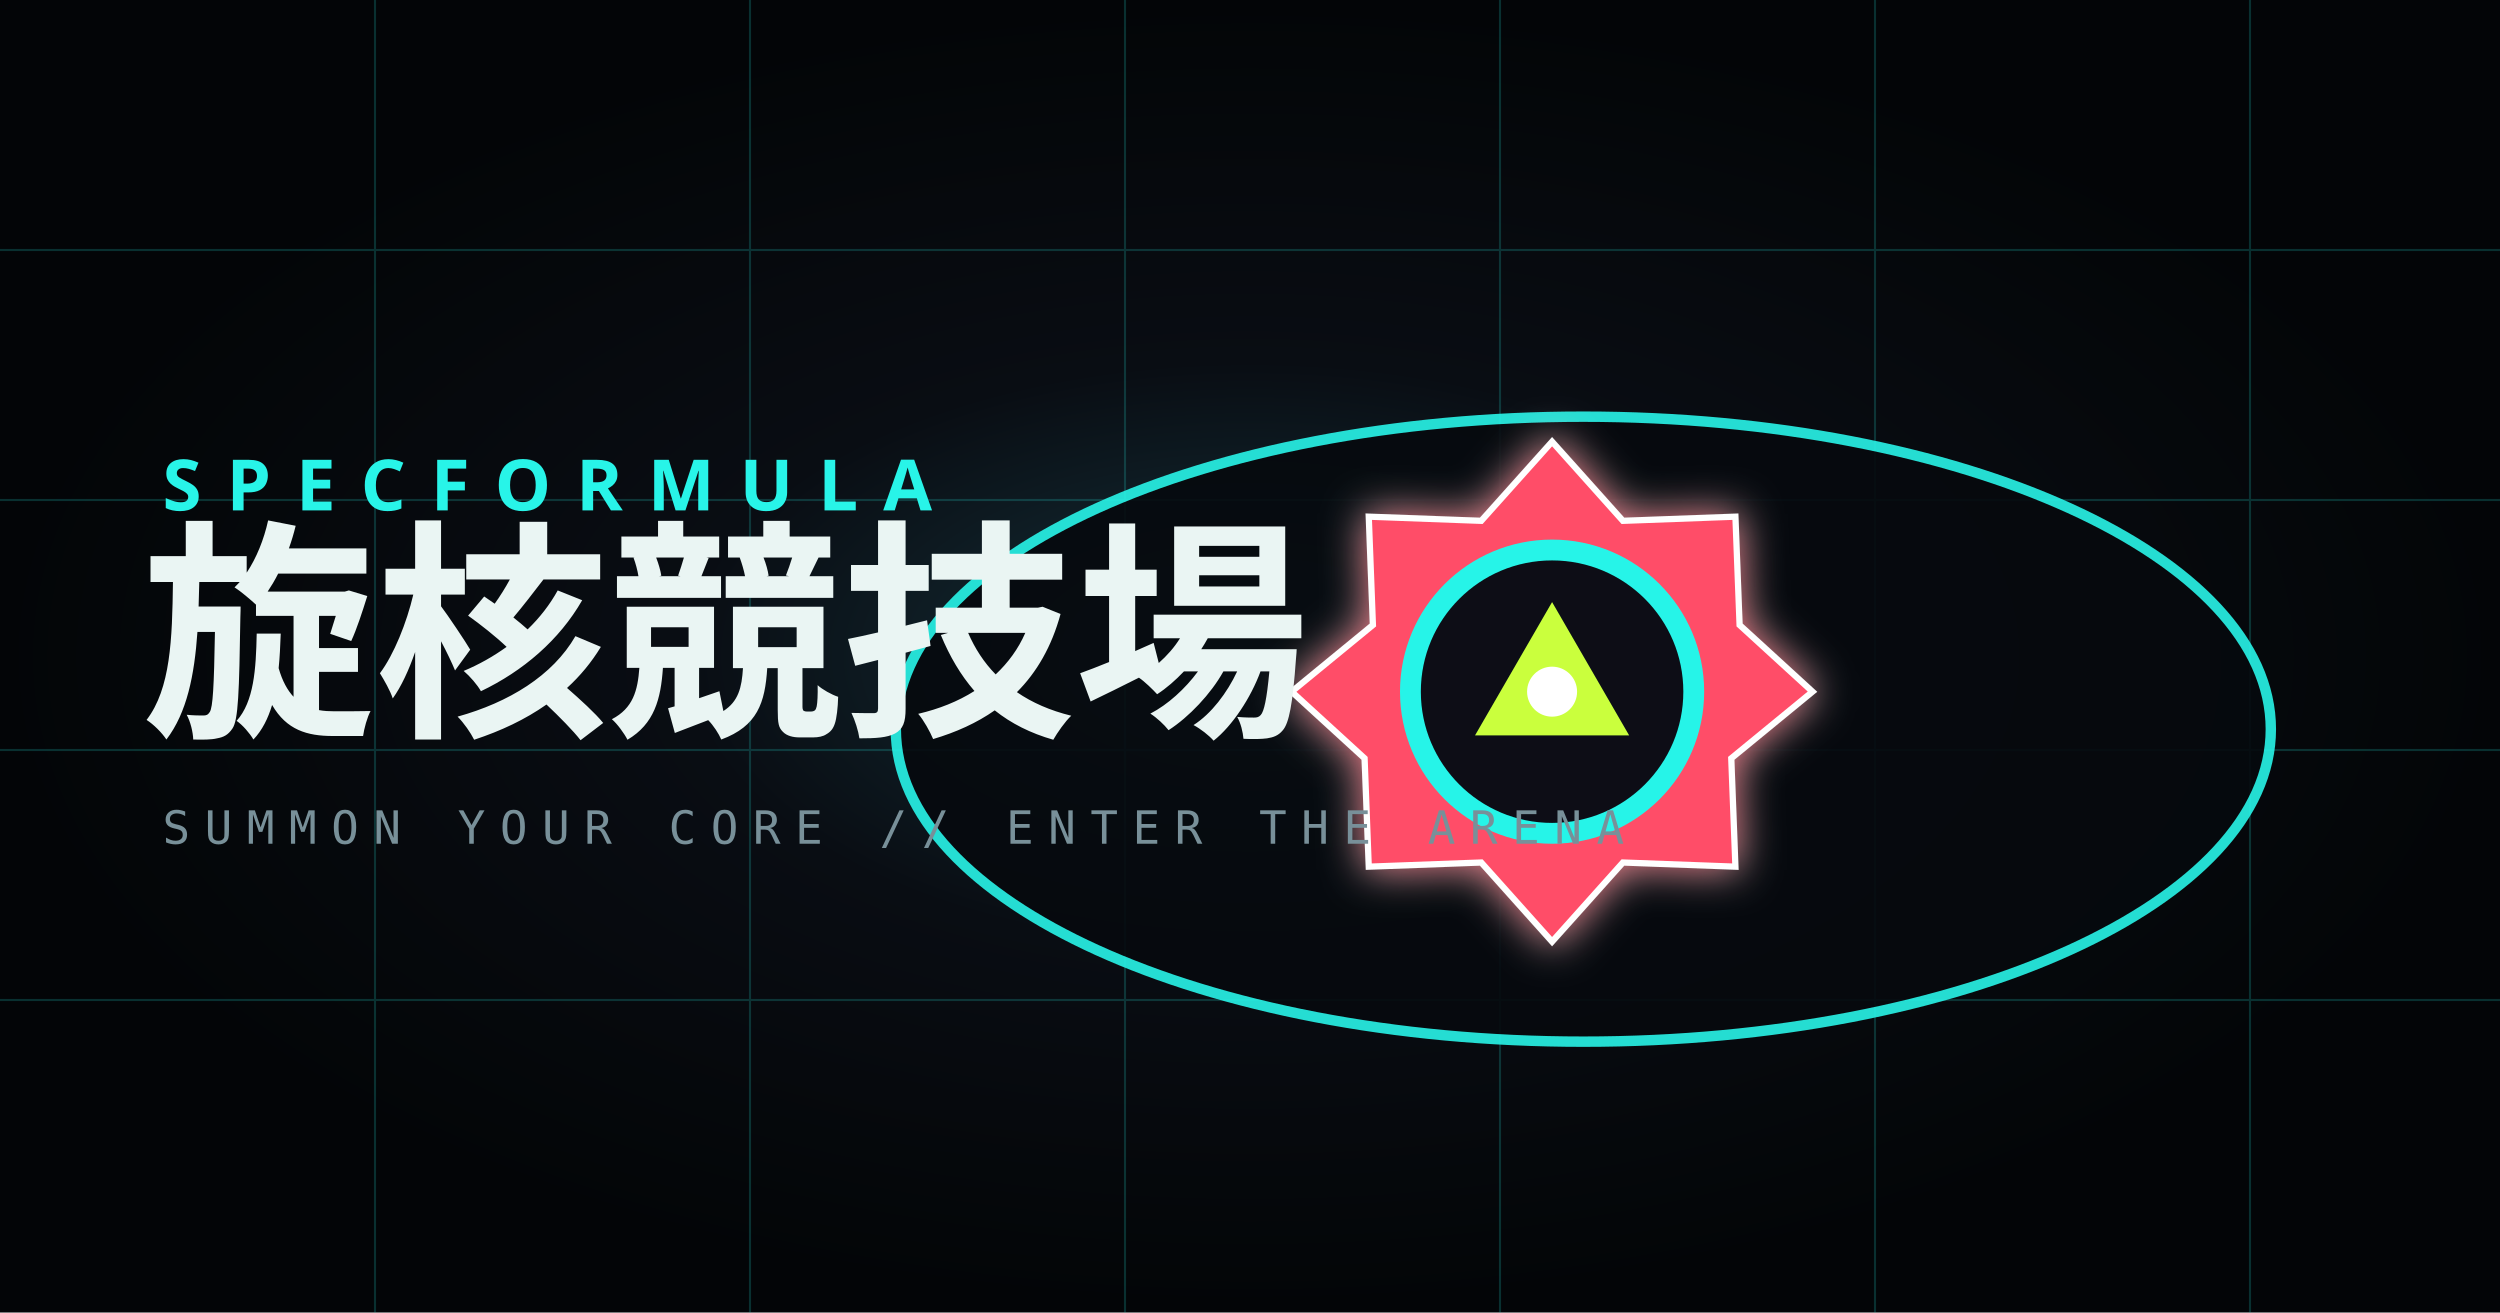
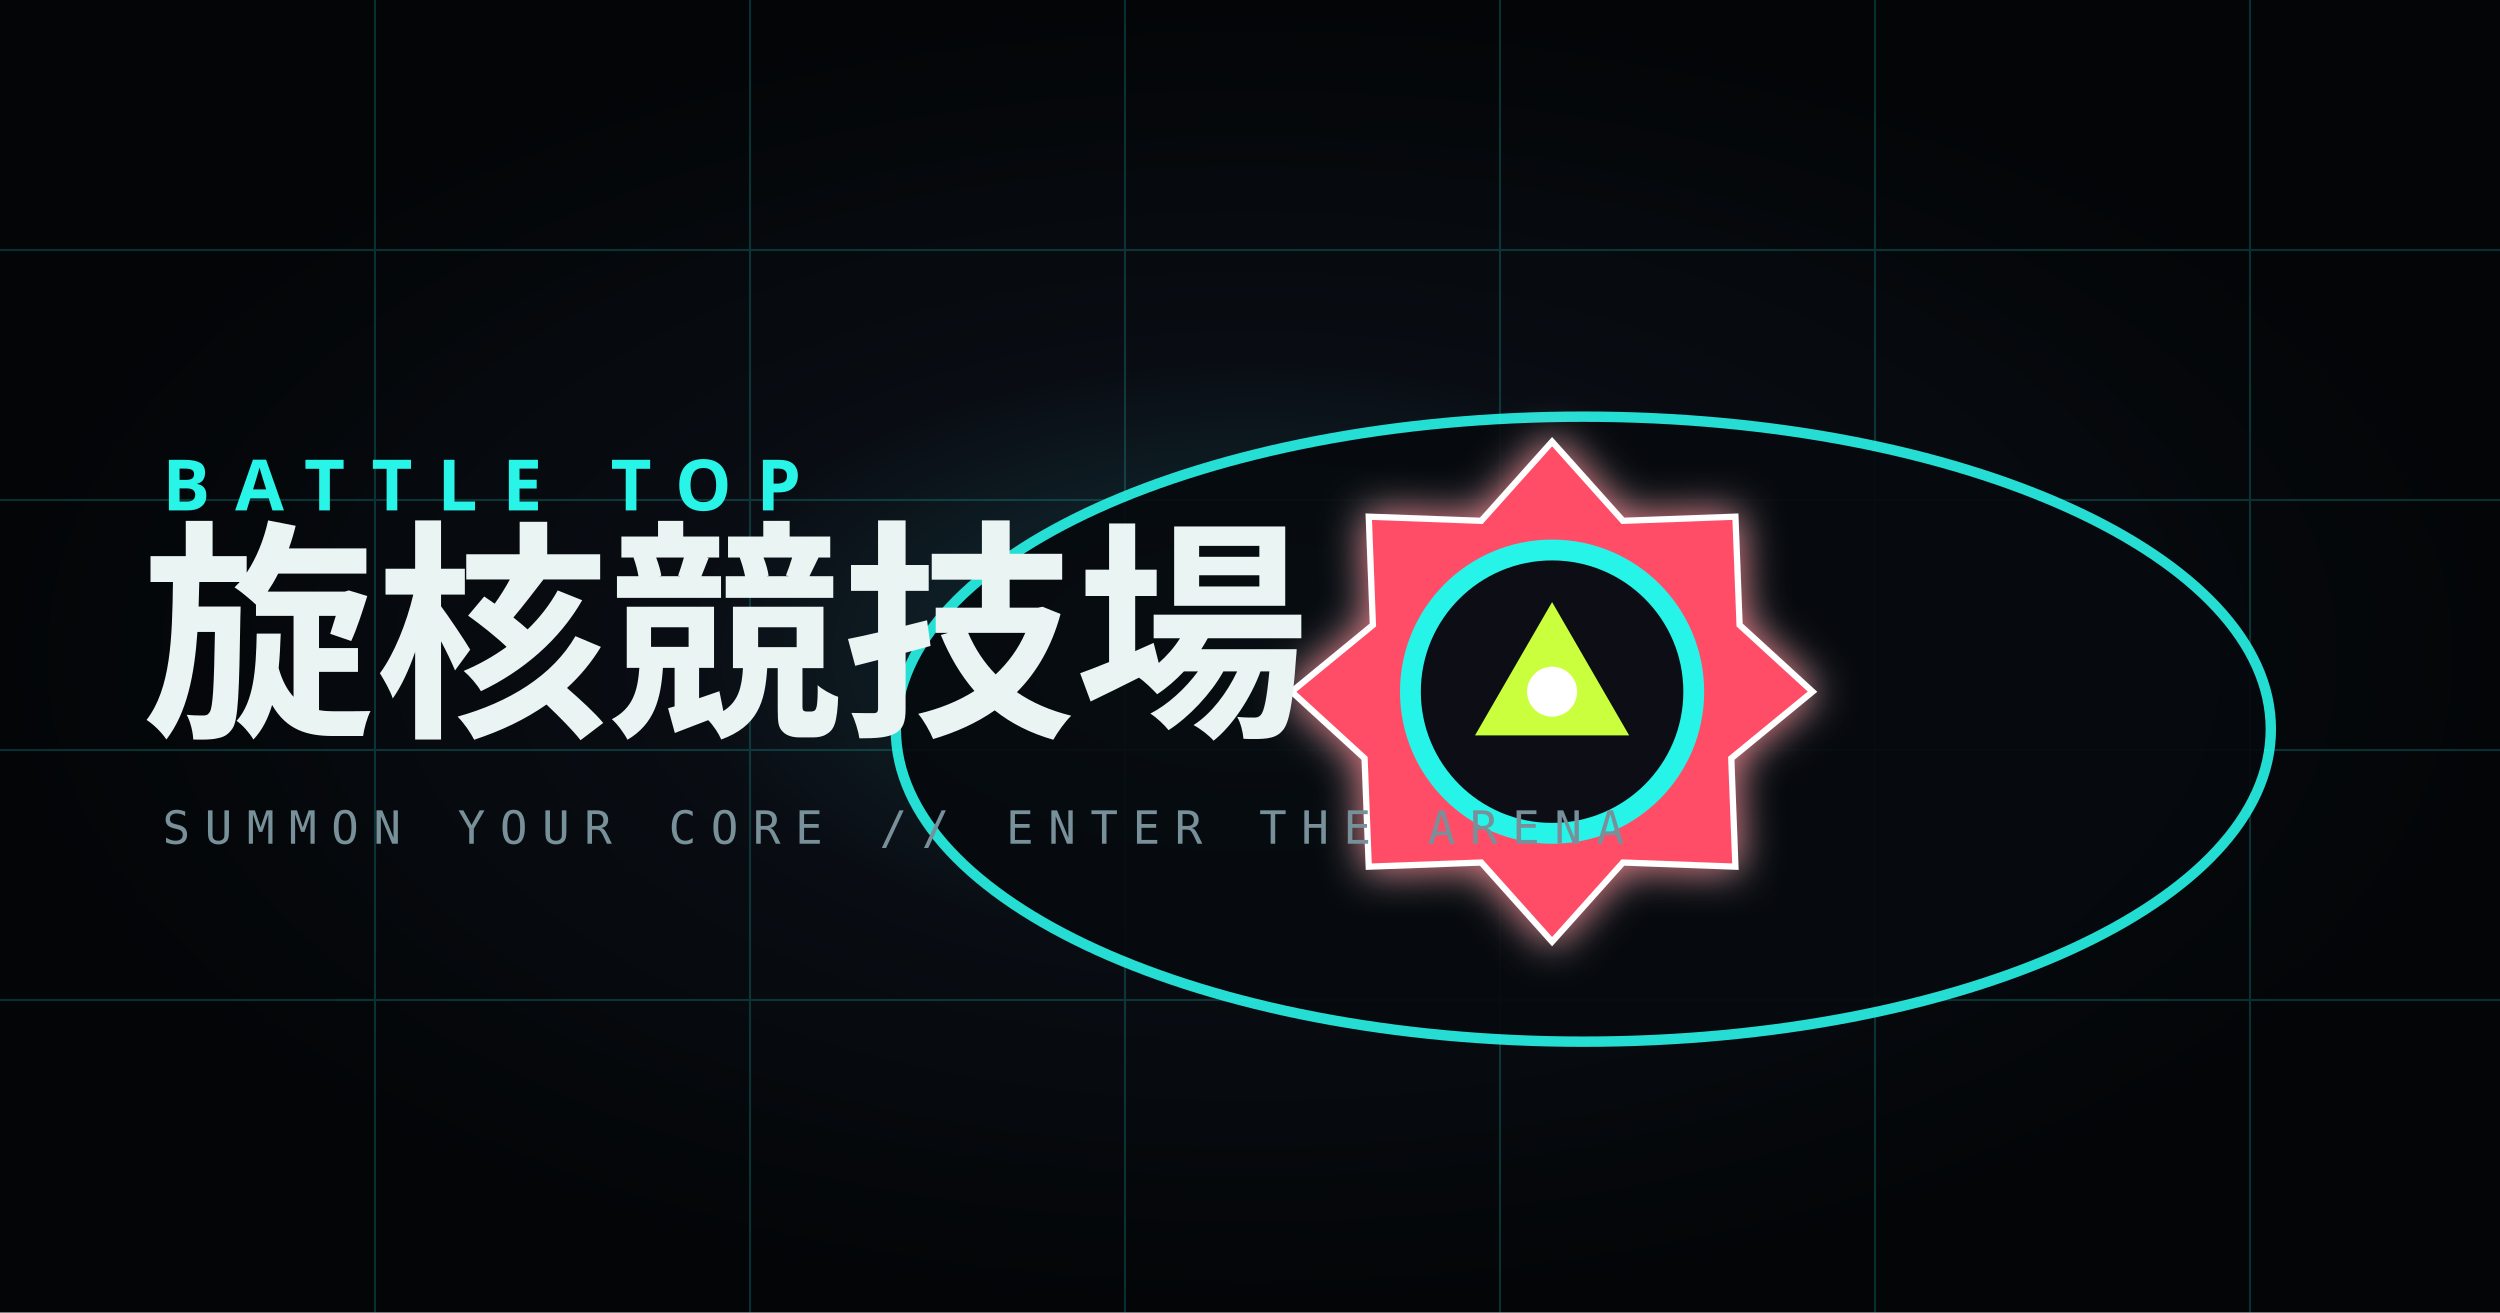
<svg xmlns="http://www.w3.org/2000/svg" viewBox="0 0 1200 630">
  <defs>
    <radialGradient id="bg">
      <stop stop-color="#15323b" />
      <stop offset=".45" stop-color="#090d13" />
      <stop offset="1" stop-color="#030507" />
    </radialGradient>
    <filter id="g">
      <feGaussianBlur stdDeviation="10" result="b" />
      <feMerge>
        <feMergeNode in="b" />
        <feMergeNode in="SourceGraphic" />
      </feMerge>
    </filter>
  </defs>
  <rect width="1200" height="630" fill="url(#bg)" />
  <g opacity=".18" stroke="#28f4e8">
    <path d="M0 120h1200M0 240h1200M0 360h1200M0 480h1200" />
    <path d="M180 0v630M360 0v630M540 0v630M720 0v630M900 0v630M1080 0v630" />
  </g>
  <ellipse cx="760" cy="350" rx="330" ry="150" fill="#05090d" stroke="#28f4e8" stroke-width="5" opacity=".9" />
  <g transform="translate(745 332)" filter="url(#g)">
    <path d="M0-120 34-82 88-84 90-32 125 0 86 32 88 84 34 82 0 120-34 82-88 84-90 32-125 0-86-32-88-84-34-82Z" fill="#ff4d67" stroke="#fff" stroke-width="3" />
    <circle r="68" fill="#071017" stroke="#28f4e8" stroke-width="10" />
    <path d="M0-43 37 21-37 21Z" fill="#caff3d" />
    <circle r="12" fill="#fff" />
  </g>
-   <text x="78" y="245" fill="#28f4e8" font-family="system-ui,sans-serif" font-size="34" font-weight="800" letter-spacing="12">SPECFORMULA</text>
+   <text x="78" y="245" fill="#28f4e8" font-family="system-ui,sans-serif" font-size="34" font-weight="800" letter-spacing="12">BATTLE TOP</text>
  <text x="68" y="345" fill="#eaf5f3" font-family="system-ui,sans-serif" font-size="112" font-weight="900">旋核競技場</text>
  <text x="78" y="405" fill="#789099" font-family="monospace" font-size="22" letter-spacing="7">SUMMON YOUR CORE // ENTER THE ARENA</text>
</svg>
